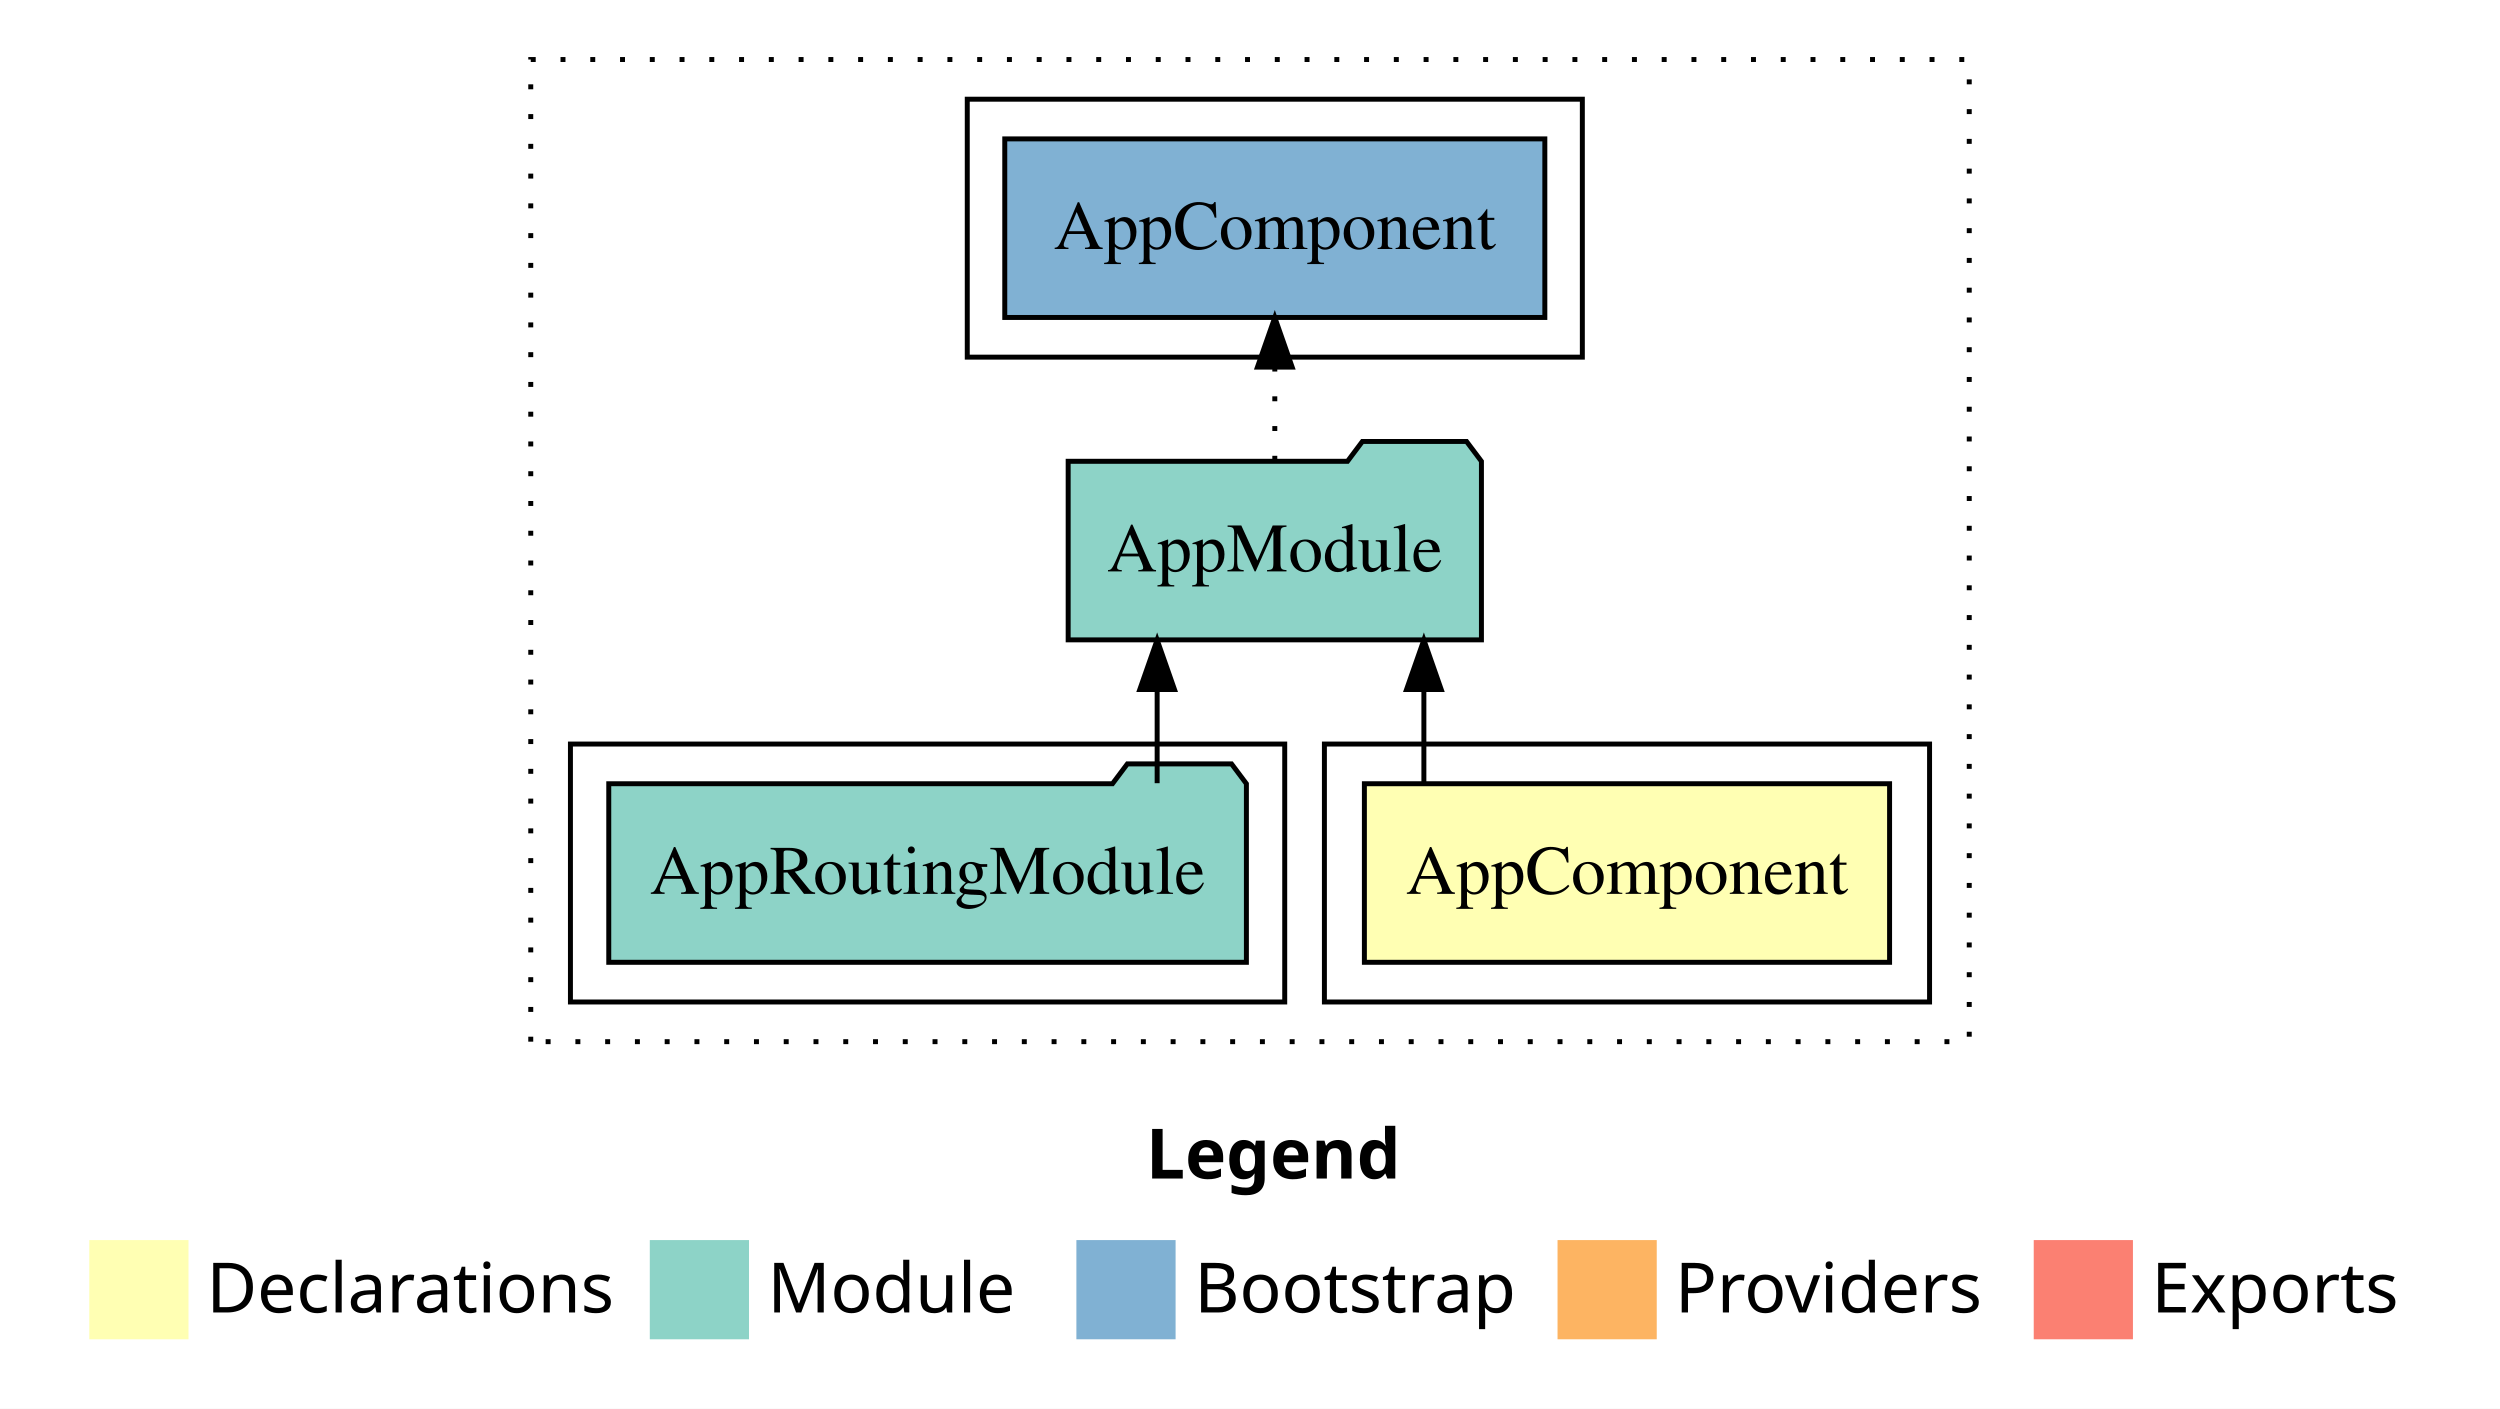
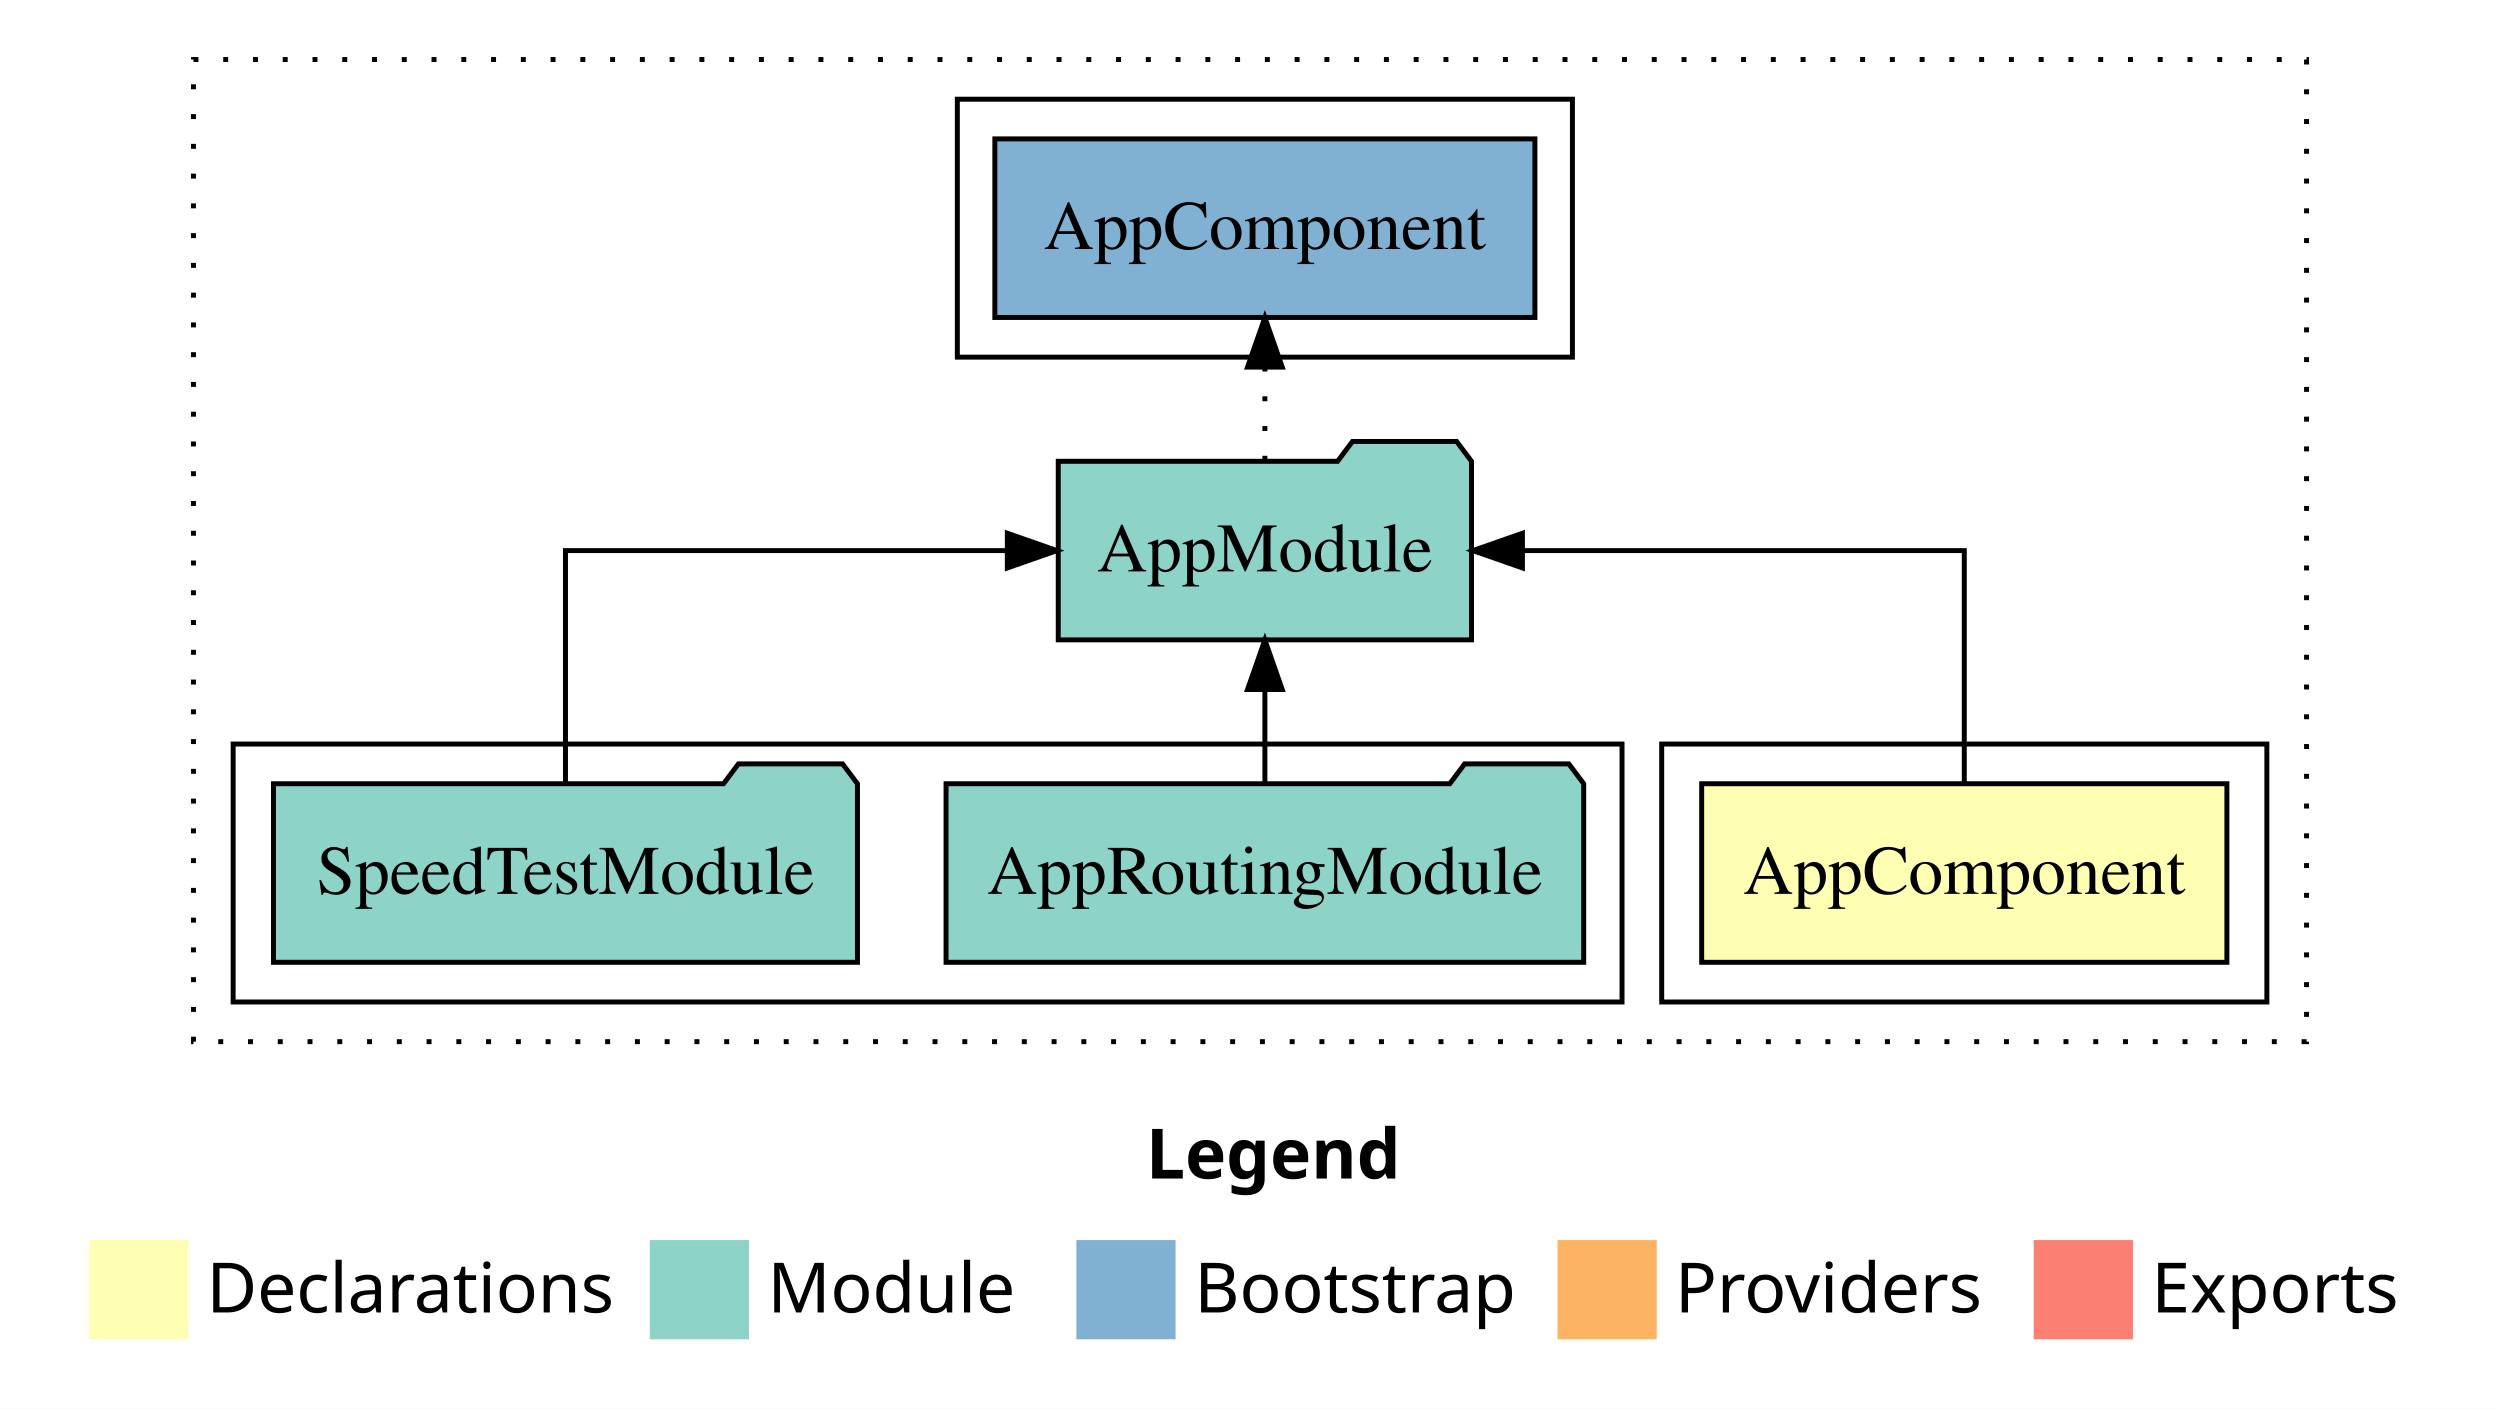
<svg xmlns="http://www.w3.org/2000/svg" width="504pt" height="284pt" viewBox="0.00 0.00 504.00 284.00">
  <g id="graph0" class="graph" transform="scale(1 1) rotate(0) translate(4 280)">
    <polygon fill="#ffffff" stroke="transparent" points="-4,4 -4,-280 500,-280 500,4 -4,4" />
    <text text-anchor="start" x="227.009" y="-42.4" font-family="sans-serif" font-weight="bold" font-size="14.00" fill="#000000">Legend</text>
    <polygon fill="#ffffb3" stroke="transparent" points="14,-10 14,-30 34,-30 34,-10 14,-10" />
    <text text-anchor="start" x="37.629" y="-15.4" font-family="sans-serif" font-size="14.00" fill="#000000">  Declarations</text>
    <polygon fill="#8dd3c7" stroke="transparent" points="127,-10 127,-30 147,-30 147,-10 127,-10" />
    <text text-anchor="start" x="150.725" y="-15.4" font-family="sans-serif" font-size="14.00" fill="#000000">  Module</text>
    <polygon fill="#80b1d3" stroke="transparent" points="213,-10 213,-30 233,-30 233,-10 213,-10" />
    <text text-anchor="start" x="236.781" y="-15.4" font-family="sans-serif" font-size="14.00" fill="#000000">  Bootstrap</text>
    <polygon fill="#fdb462" stroke="transparent" points="310,-10 310,-30 330,-30 330,-10 310,-10" />
    <text text-anchor="start" x="333.673" y="-15.4" font-family="sans-serif" font-size="14.00" fill="#000000">  Providers</text>
    <polygon fill="#fb8072" stroke="transparent" points="406,-10 406,-30 426,-30 426,-10 406,-10" />
    <text text-anchor="start" x="429.726" y="-15.4" font-family="sans-serif" font-size="14.00" fill="#000000">  Exports</text>
    <g id="clust1" class="cluster">
-       <polygon fill="none" stroke="#000000" stroke-dasharray="1,5" points="103,-70 103,-268 393,-268 393,-70 103,-70" />
+       <polygon fill="none" stroke="#000000" stroke-dasharray="1,5" points="35,-70 35,-268 461,-268 461,-70 35,-70" />
    </g>
    <g id="clust2" class="cluster">
-       <polygon fill="none" stroke="#000000" points="263,-78 263,-130 385,-130 385,-78 263,-78" />
+       <polygon fill="none" stroke="#000000" points="331,-78 331,-130 453,-130 453,-78 331,-78" />
    </g>
    <g id="clust4" class="cluster">
-       <polygon fill="none" stroke="#000000" points="111,-78 111,-130 255,-130 255,-78 111,-78" />
+       <polygon fill="none" stroke="#000000" points="43,-78 43,-130 323,-130 323,-78 43,-78" />
    </g>
    <g id="clust6" class="cluster">
-       <polygon fill="none" stroke="#000000" points="191,-208 191,-260 315,-260 315,-208 191,-208" />
+       <polygon fill="none" stroke="#000000" points="189,-208 189,-260 313,-260 313,-208 189,-208" />
    </g>
    <g id="node1" class="node">
-       <polygon fill="#ffffb3" stroke="#000000" points="376.94,-122 271.06,-122 271.06,-86 376.94,-86 376.94,-122" />
-       <text text-anchor="middle" x="324" y="-99.8" font-family="Times,serif" font-size="14.00" fill="#000000">AppComponent</text>
+       <polygon fill="#ffffb3" stroke="#000000" points="444.94,-122 339.06,-122 339.06,-86 444.94,-86 444.94,-122" />
+       <text text-anchor="middle" x="392" y="-99.8" font-family="Times,serif" font-size="14.00" fill="#000000">AppComponent</text>
    </g>
    <g id="node2" class="node">
-       <polygon fill="#8dd3c7" stroke="#000000" points="294.657,-187 291.657,-191 270.657,-191 267.657,-187 211.343,-187 211.343,-151 294.657,-151 294.657,-187" />
-       <text text-anchor="middle" x="253" y="-164.8" font-family="Times,serif" font-size="14.00" fill="#000000">AppModule</text>
+       <polygon fill="#8dd3c7" stroke="#000000" points="292.657,-187 289.657,-191 268.657,-191 265.657,-187 209.343,-187 209.343,-151 292.657,-151 292.657,-187" />
+       <text text-anchor="middle" x="251" y="-164.8" font-family="Times,serif" font-size="14.00" fill="#000000">AppModule</text>
    </g>
    <g id="edge1" class="edge">
-       <path fill="none" stroke="#000000" d="M283.054,-122.106C283.054,-122.106 283.054,-140.991 283.054,-140.991" />
-       <polygon fill="#000000" stroke="#000000" points="279.554,-140.991 283.054,-150.991 286.554,-140.991 279.554,-140.991" />
+       <path fill="none" stroke="#000000" d="M392,-122.106C392,-141.339 392,-169 392,-169 392,-169 302.923,-169 302.923,-169" />
+       <polygon fill="#000000" stroke="#000000" points="302.923,-165.5 292.923,-169 302.923,-172.5 302.923,-165.5" />
+     </g>
+     <g id="node5" class="node">
+       <polygon fill="#80b1d3" stroke="#000000" points="305.439,-252 196.561,-252 196.561,-216 305.439,-216 305.439,-252" />
+       <text text-anchor="middle" x="251" y="-229.8" font-family="Times,serif" font-size="14.00" fill="#000000">AppComponent </text>
+     </g>
+     <g id="edge4" class="edge">
+       <path fill="none" stroke="#000000" stroke-dasharray="1,5" d="M251,-187.106C251,-187.106 251,-205.991 251,-205.991" />
+       <polygon fill="#000000" stroke="#000000" points="247.5,-205.991 251,-215.991 254.5,-205.991 247.5,-205.991" />
+     </g>
+     <g id="node3" class="node">
+       <polygon fill="#8dd3c7" stroke="#000000" points="315.274,-122 312.274,-126 291.274,-126 288.274,-122 186.726,-122 186.726,-86 315.274,-86 315.274,-122" />
+       <text text-anchor="middle" x="251" y="-99.8" font-family="Times,serif" font-size="14.00" fill="#000000">AppRoutingModule</text>
+     </g>
+     <g id="edge2" class="edge">
+       <path fill="none" stroke="#000000" d="M251,-122.106C251,-122.106 251,-140.991 251,-140.991" />
+       <polygon fill="#000000" stroke="#000000" points="247.5,-140.991 251,-150.991 254.5,-140.991 247.5,-140.991" />
    </g>
    <g id="node4" class="node">
-       <polygon fill="#80b1d3" stroke="#000000" points="307.439,-252 198.561,-252 198.561,-216 307.439,-216 307.439,-252" />
-       <text text-anchor="middle" x="253" y="-229.8" font-family="Times,serif" font-size="14.00" fill="#000000">AppComponent </text>
+       <polygon fill="#8dd3c7" stroke="#000000" points="168.864,-122 165.864,-126 144.864,-126 141.864,-122 51.136,-122 51.136,-86 168.864,-86 168.864,-122" />
+       <text text-anchor="middle" x="110" y="-99.8" font-family="Times,serif" font-size="14.00" fill="#000000">SpeedTestModule</text>
    </g>
    <g id="edge3" class="edge">
-       <path fill="none" stroke="#000000" stroke-dasharray="1,5" d="M253,-187.106C253,-187.106 253,-205.991 253,-205.991" />
-       <polygon fill="#000000" stroke="#000000" points="249.5,-205.991 253,-215.991 256.5,-205.991 249.5,-205.991" />
-     </g>
-     <g id="node3" class="node">
-       <polygon fill="#8dd3c7" stroke="#000000" points="247.274,-122 244.274,-126 223.274,-126 220.274,-122 118.726,-122 118.726,-86 247.274,-86 247.274,-122" />
-       <text text-anchor="middle" x="183" y="-99.8" font-family="Times,serif" font-size="14.00" fill="#000000">AppRoutingModule</text>
-     </g>
-     <g id="edge2" class="edge">
-       <path fill="none" stroke="#000000" d="M229.28,-122.106C229.28,-122.106 229.28,-140.991 229.28,-140.991" />
-       <polygon fill="#000000" stroke="#000000" points="225.78,-140.991 229.28,-150.991 232.78,-140.991 225.78,-140.991" />
+       <path fill="none" stroke="#000000" d="M110,-122.106C110,-141.339 110,-169 110,-169 110,-169 199.077,-169 199.077,-169" />
+       <polygon fill="#000000" stroke="#000000" points="199.077,-172.5 209.077,-169 199.077,-165.5 199.077,-172.5" />
    </g>
  </g>
</svg>
